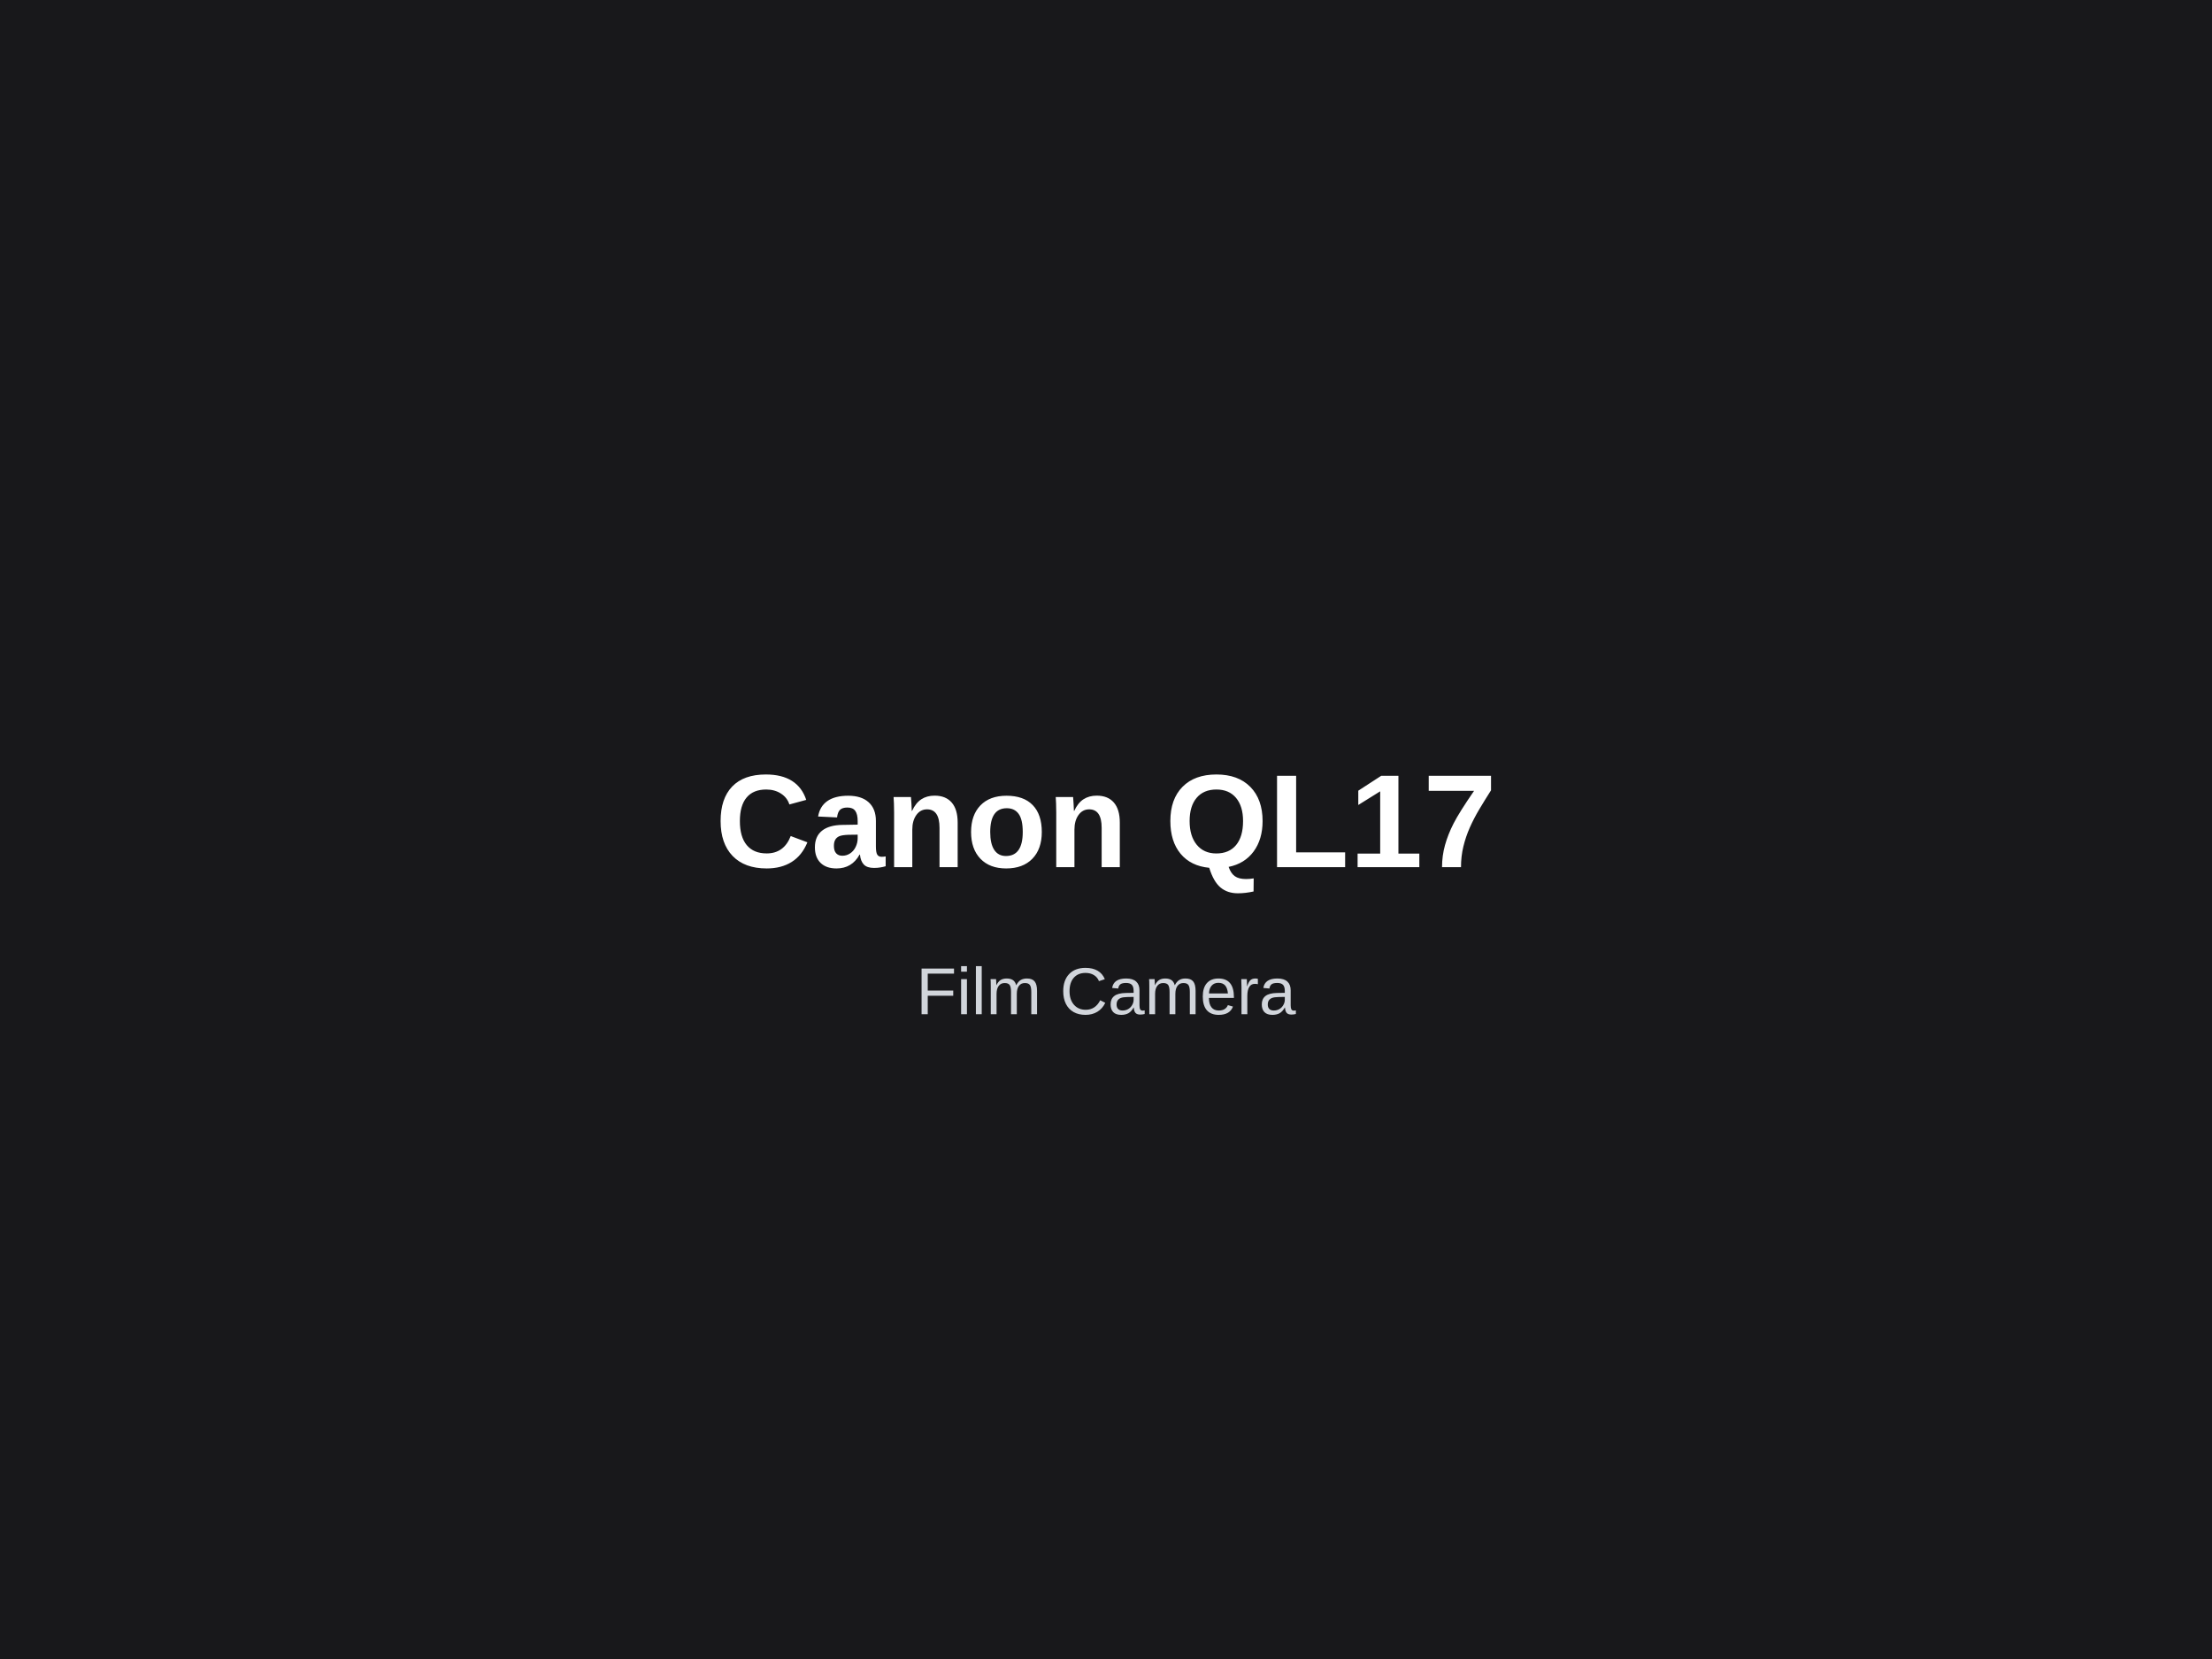
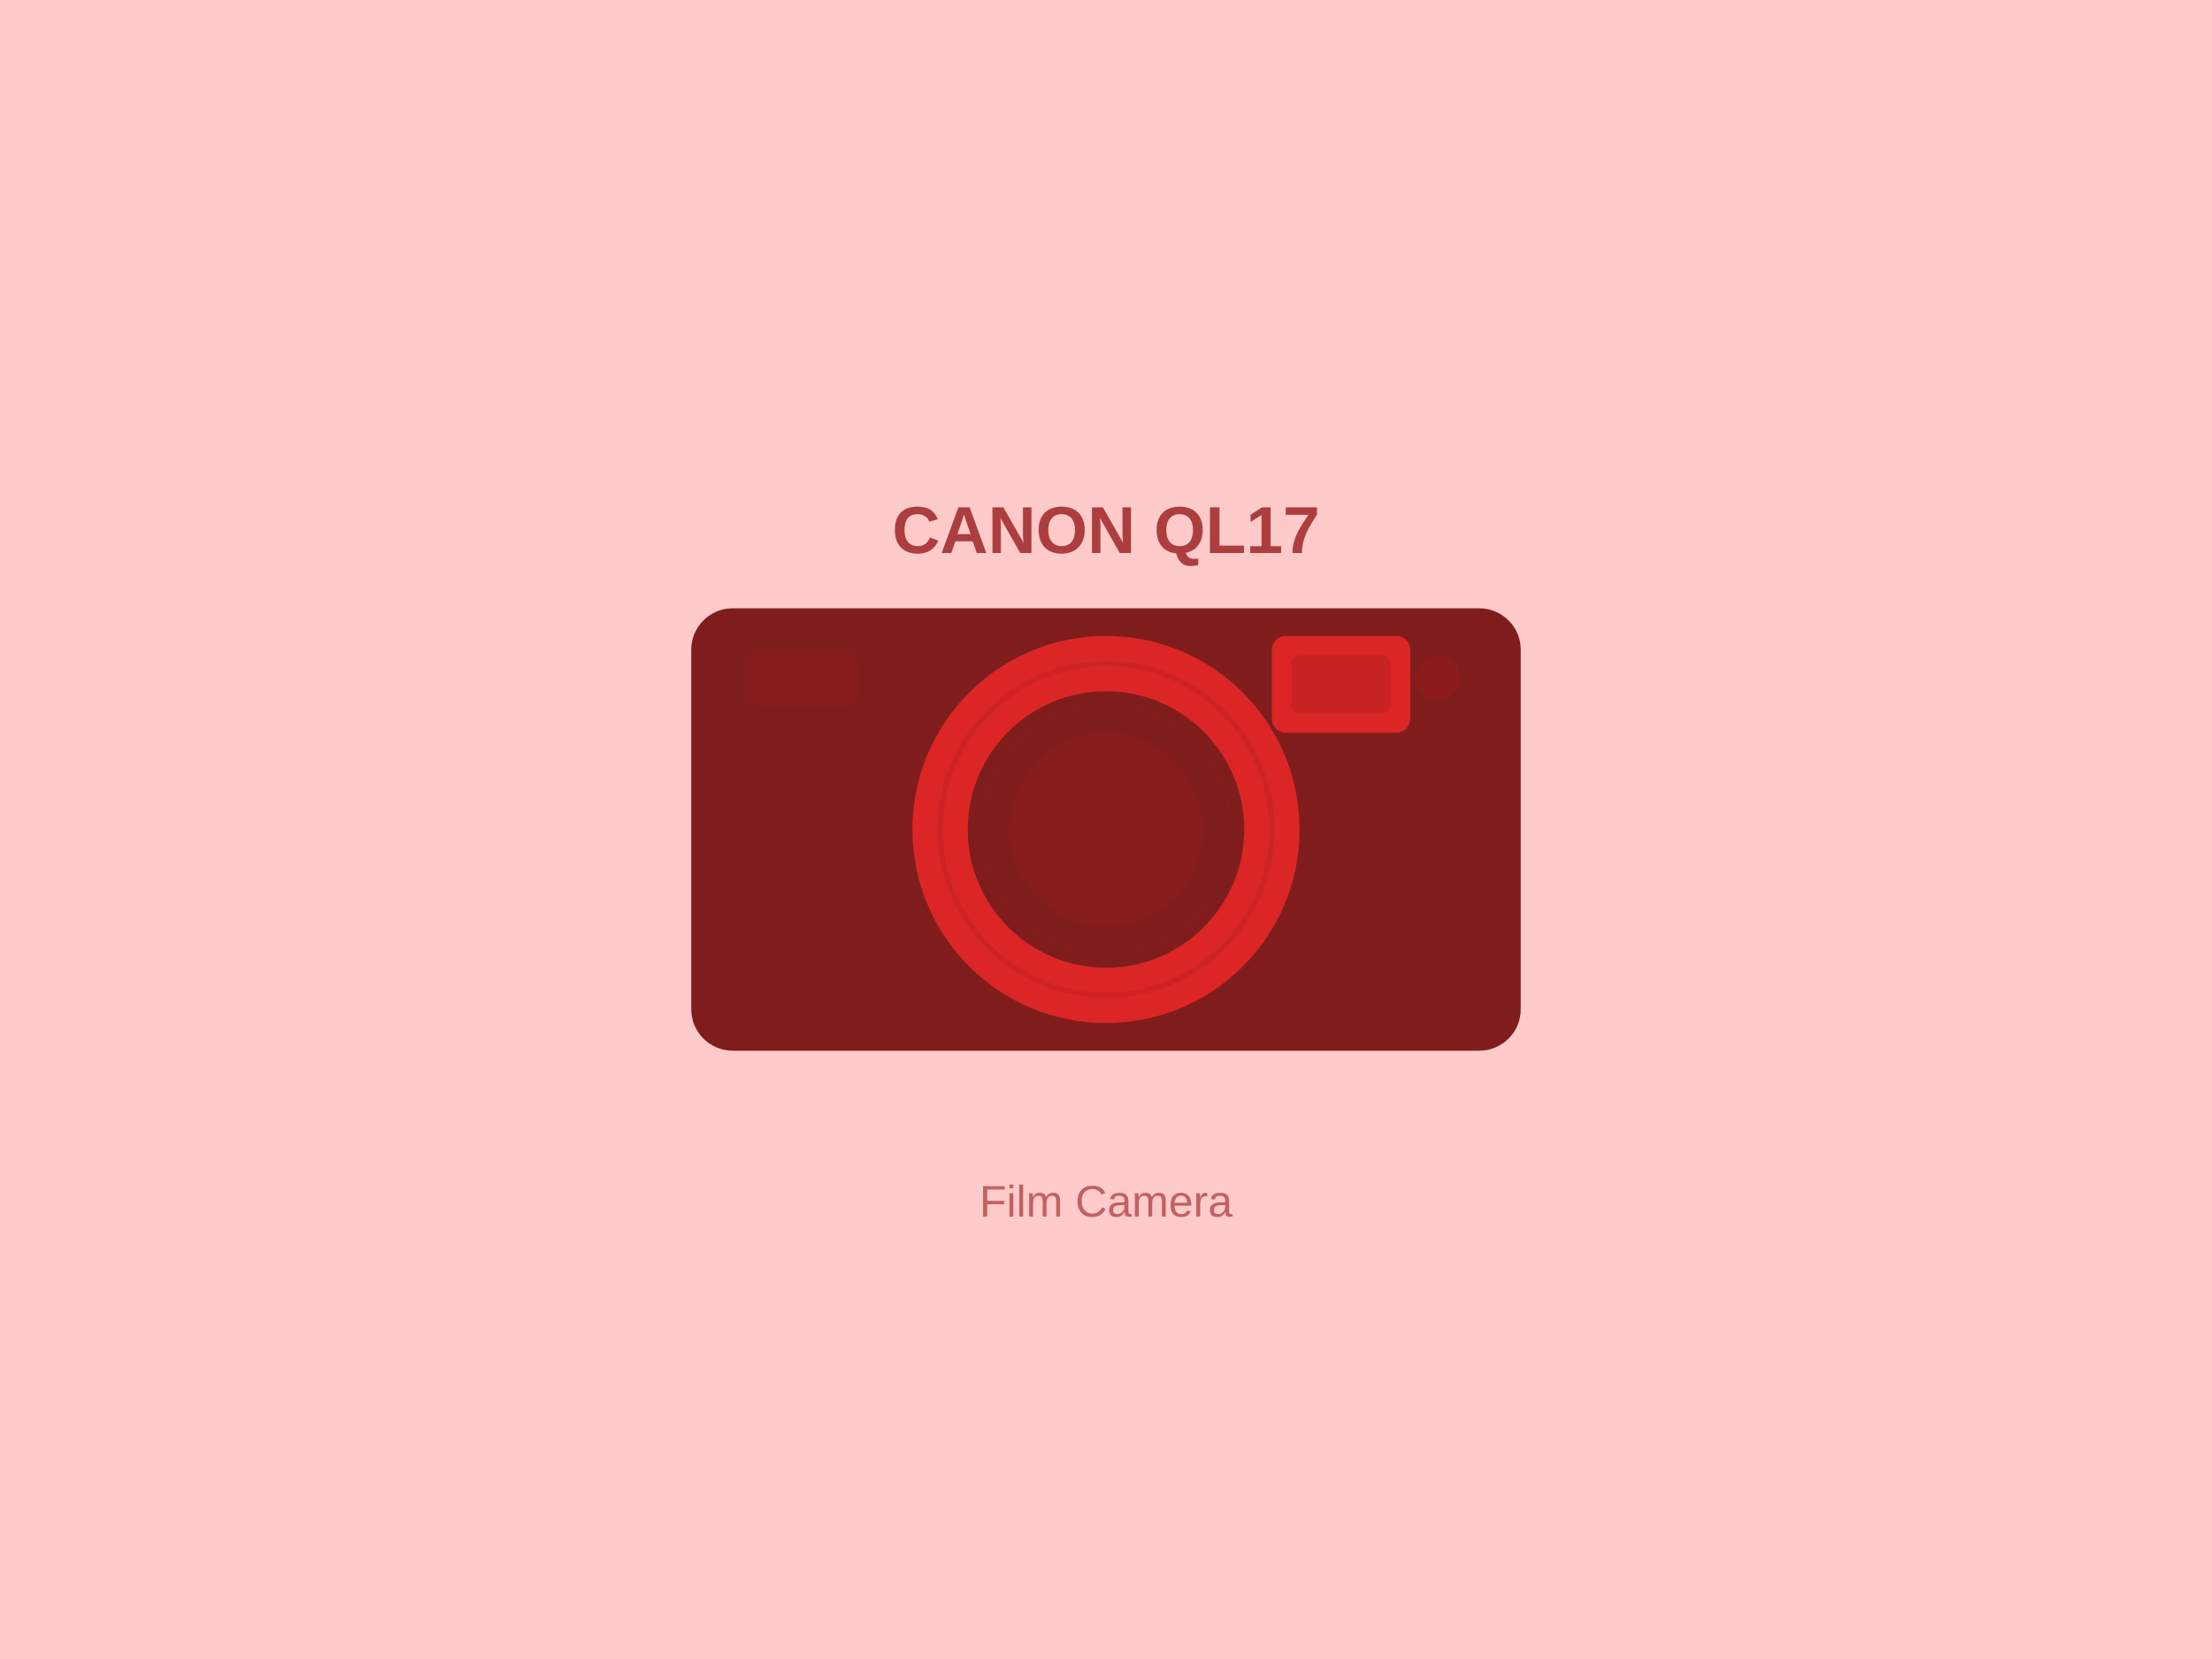
<svg xmlns="http://www.w3.org/2000/svg" width="800" height="600">
-   <rect width="800" height="600" fill="#18181b" />
-   <text x="50%" y="50%" font-family="Arial, sans-serif" font-size="48" font-weight="bold" fill="white" text-anchor="middle" dominant-baseline="middle">
-     Canon QL17
-   </text>
-   <text x="50%" y="60%" font-family="Arial, sans-serif" font-size="24" fill="#d1d5db" text-anchor="middle" dominant-baseline="middle">
-     Film Camera
-   </text>
+   <rect width="800" height="600" fill="#fecaca" />
+   <g transform="translate(400, 300)">
+     <rect x="-150" y="-80" width="300" height="160" fill="#7f1d1d" rx="15" />
+     <circle cx="0" cy="0" r="70" fill="#dc2626" />
+     <circle cx="0" cy="0" r="50" fill="#7f1d1d" />
+     <circle cx="0" cy="0" r="35" fill="#991b1b" opacity="0.3" />
+     <circle cx="0" cy="0" r="60" fill="none" stroke="#991b1b" stroke-width="2" opacity="0.2" />
+     <circle cx="0" cy="0" r="45" fill="none" stroke="#991b1b" stroke-width="1" opacity="0.2" />
+     <rect x="60" y="-70" width="50" height="35" fill="#dc2626" rx="5" />
+     <rect x="67" y="-63" width="36" height="21" fill="#991b1b" opacity="0.3" rx="3" />
+     <circle cx="120" cy="-55" r="8" fill="#991b1b" opacity="0.5" />
+     <rect x="-130" y="-65" width="40" height="20" fill="#991b1b" opacity="0.2" rx="3" />
+     <text x="0" y="-100" font-family="Arial, sans-serif" font-size="24" fill="#991b1b" text-anchor="middle" font-weight="bold" opacity="0.8">CANON QL17</text>
+     <text x="0" y="140" font-family="Arial, sans-serif" font-size="16" fill="#991b1b" text-anchor="middle" opacity="0.6">Film Camera</text>
+   </g>
</svg>
